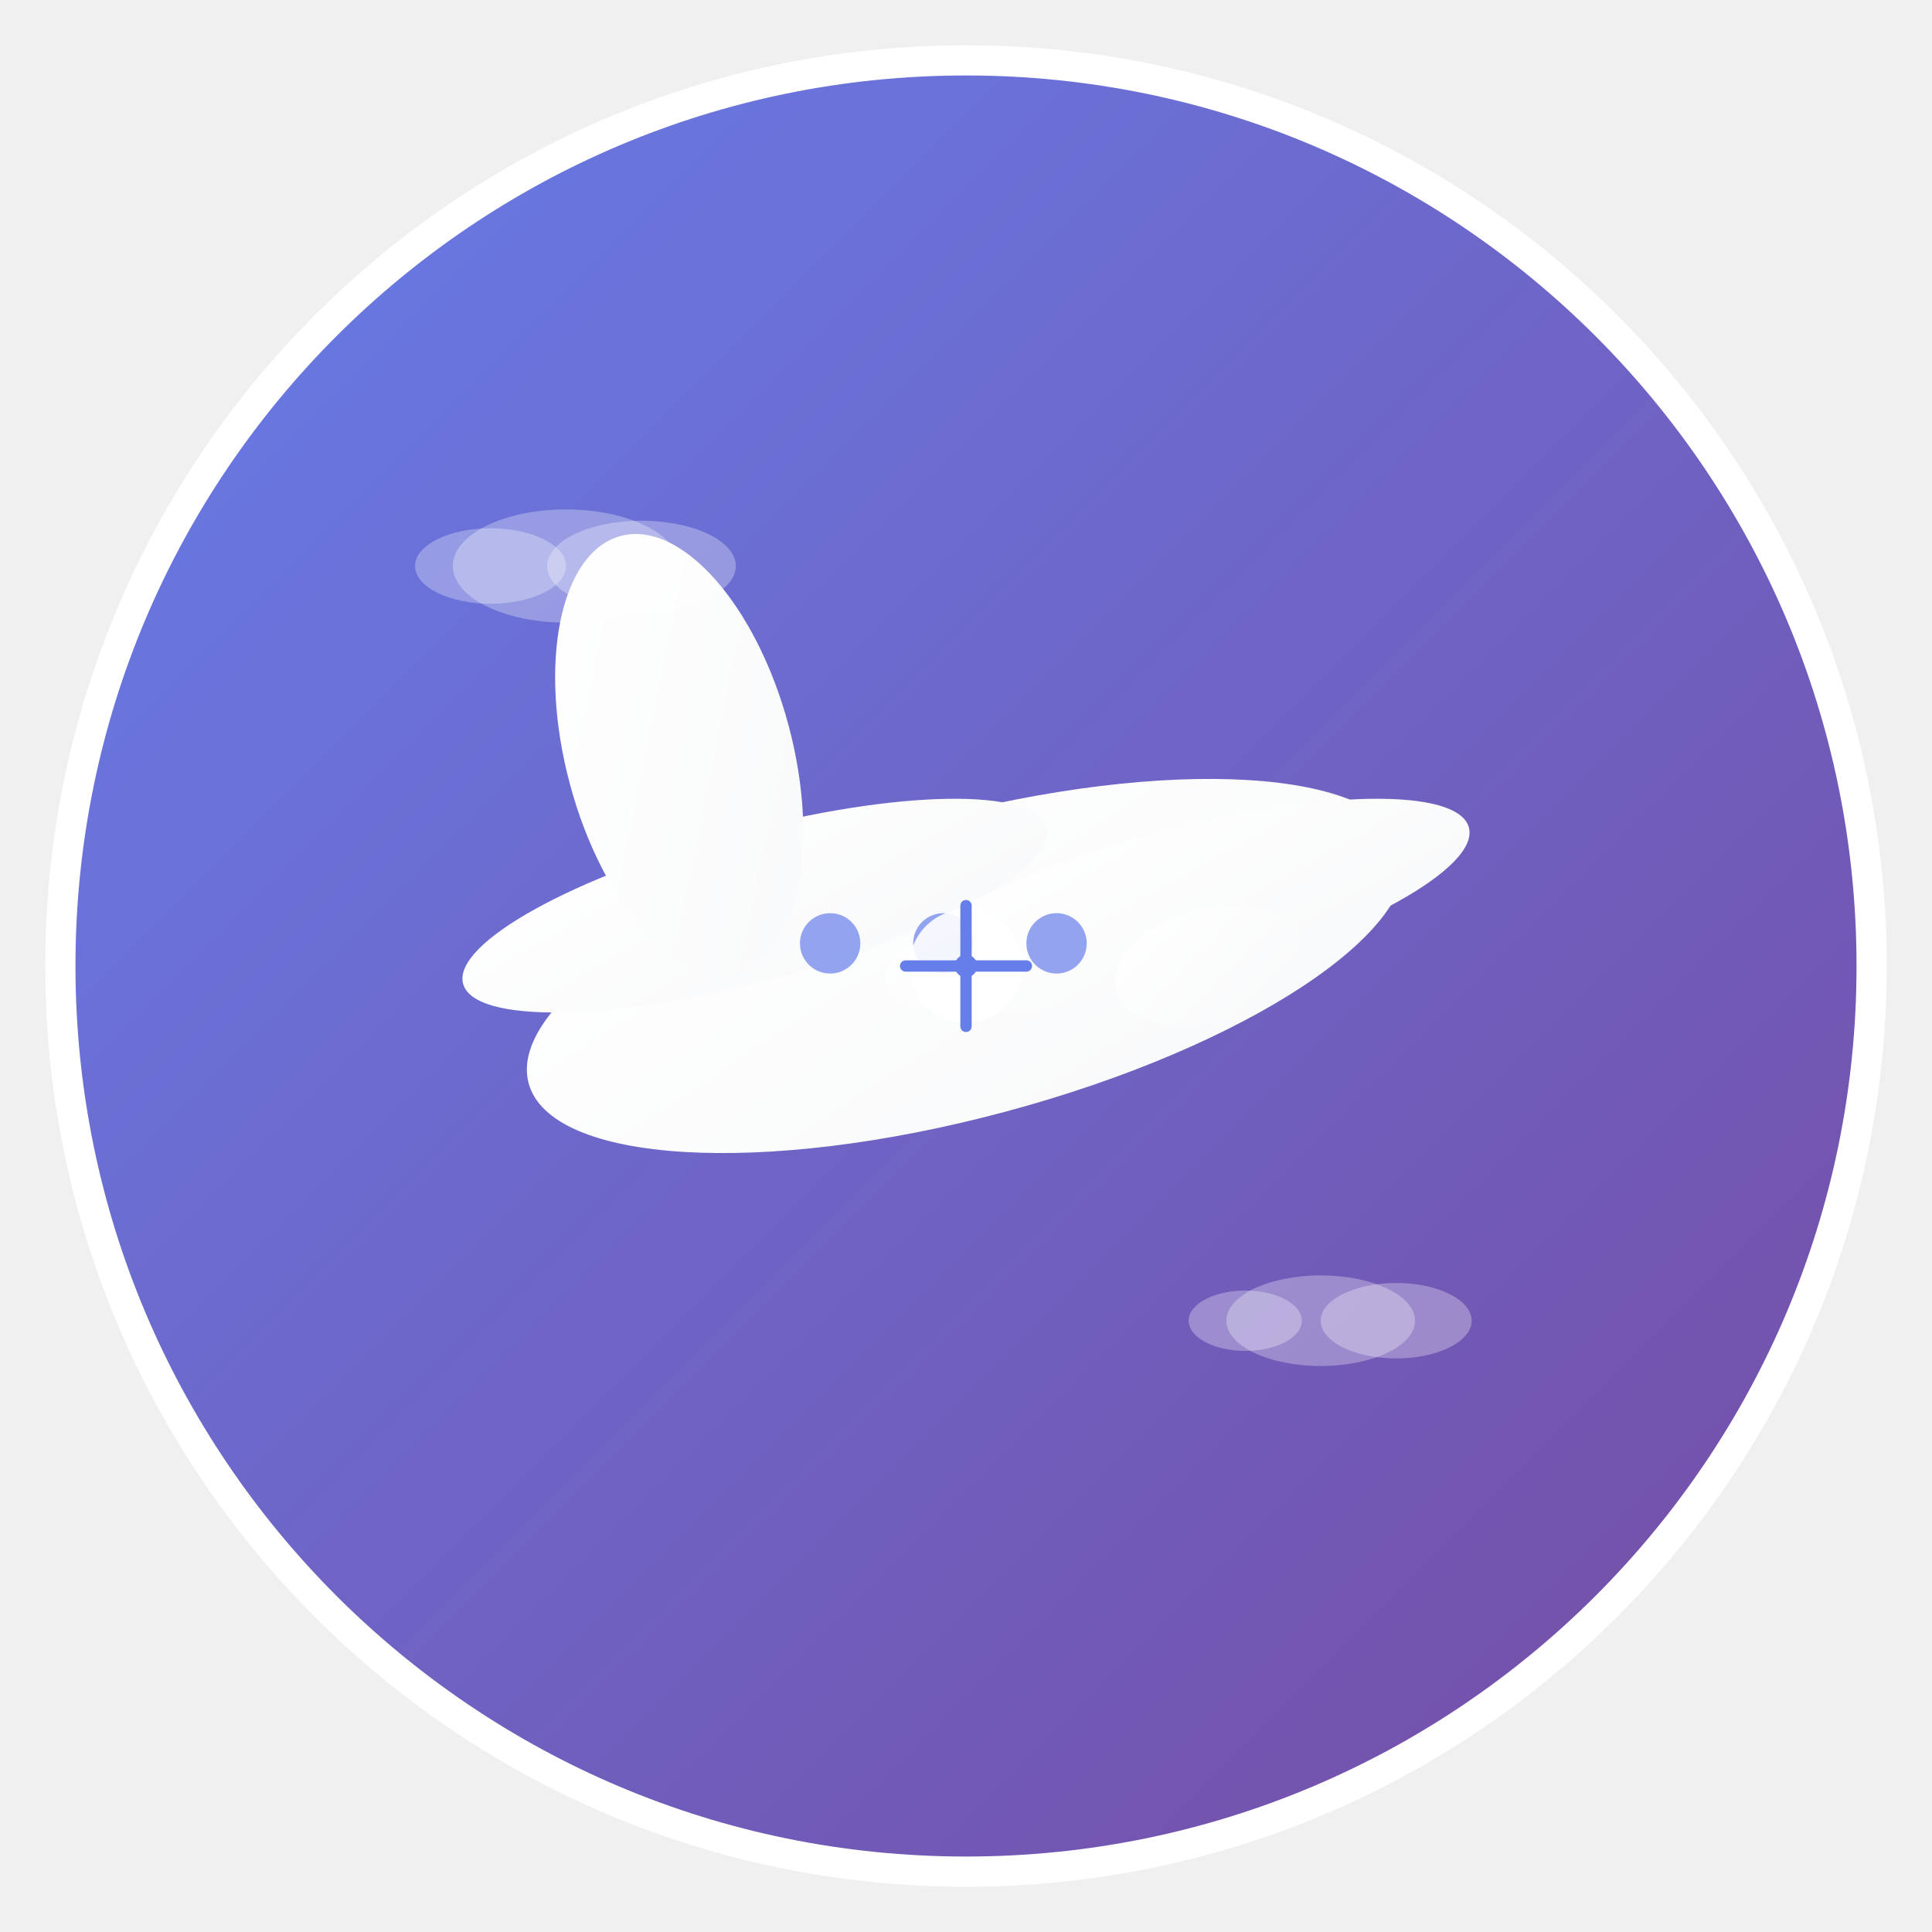
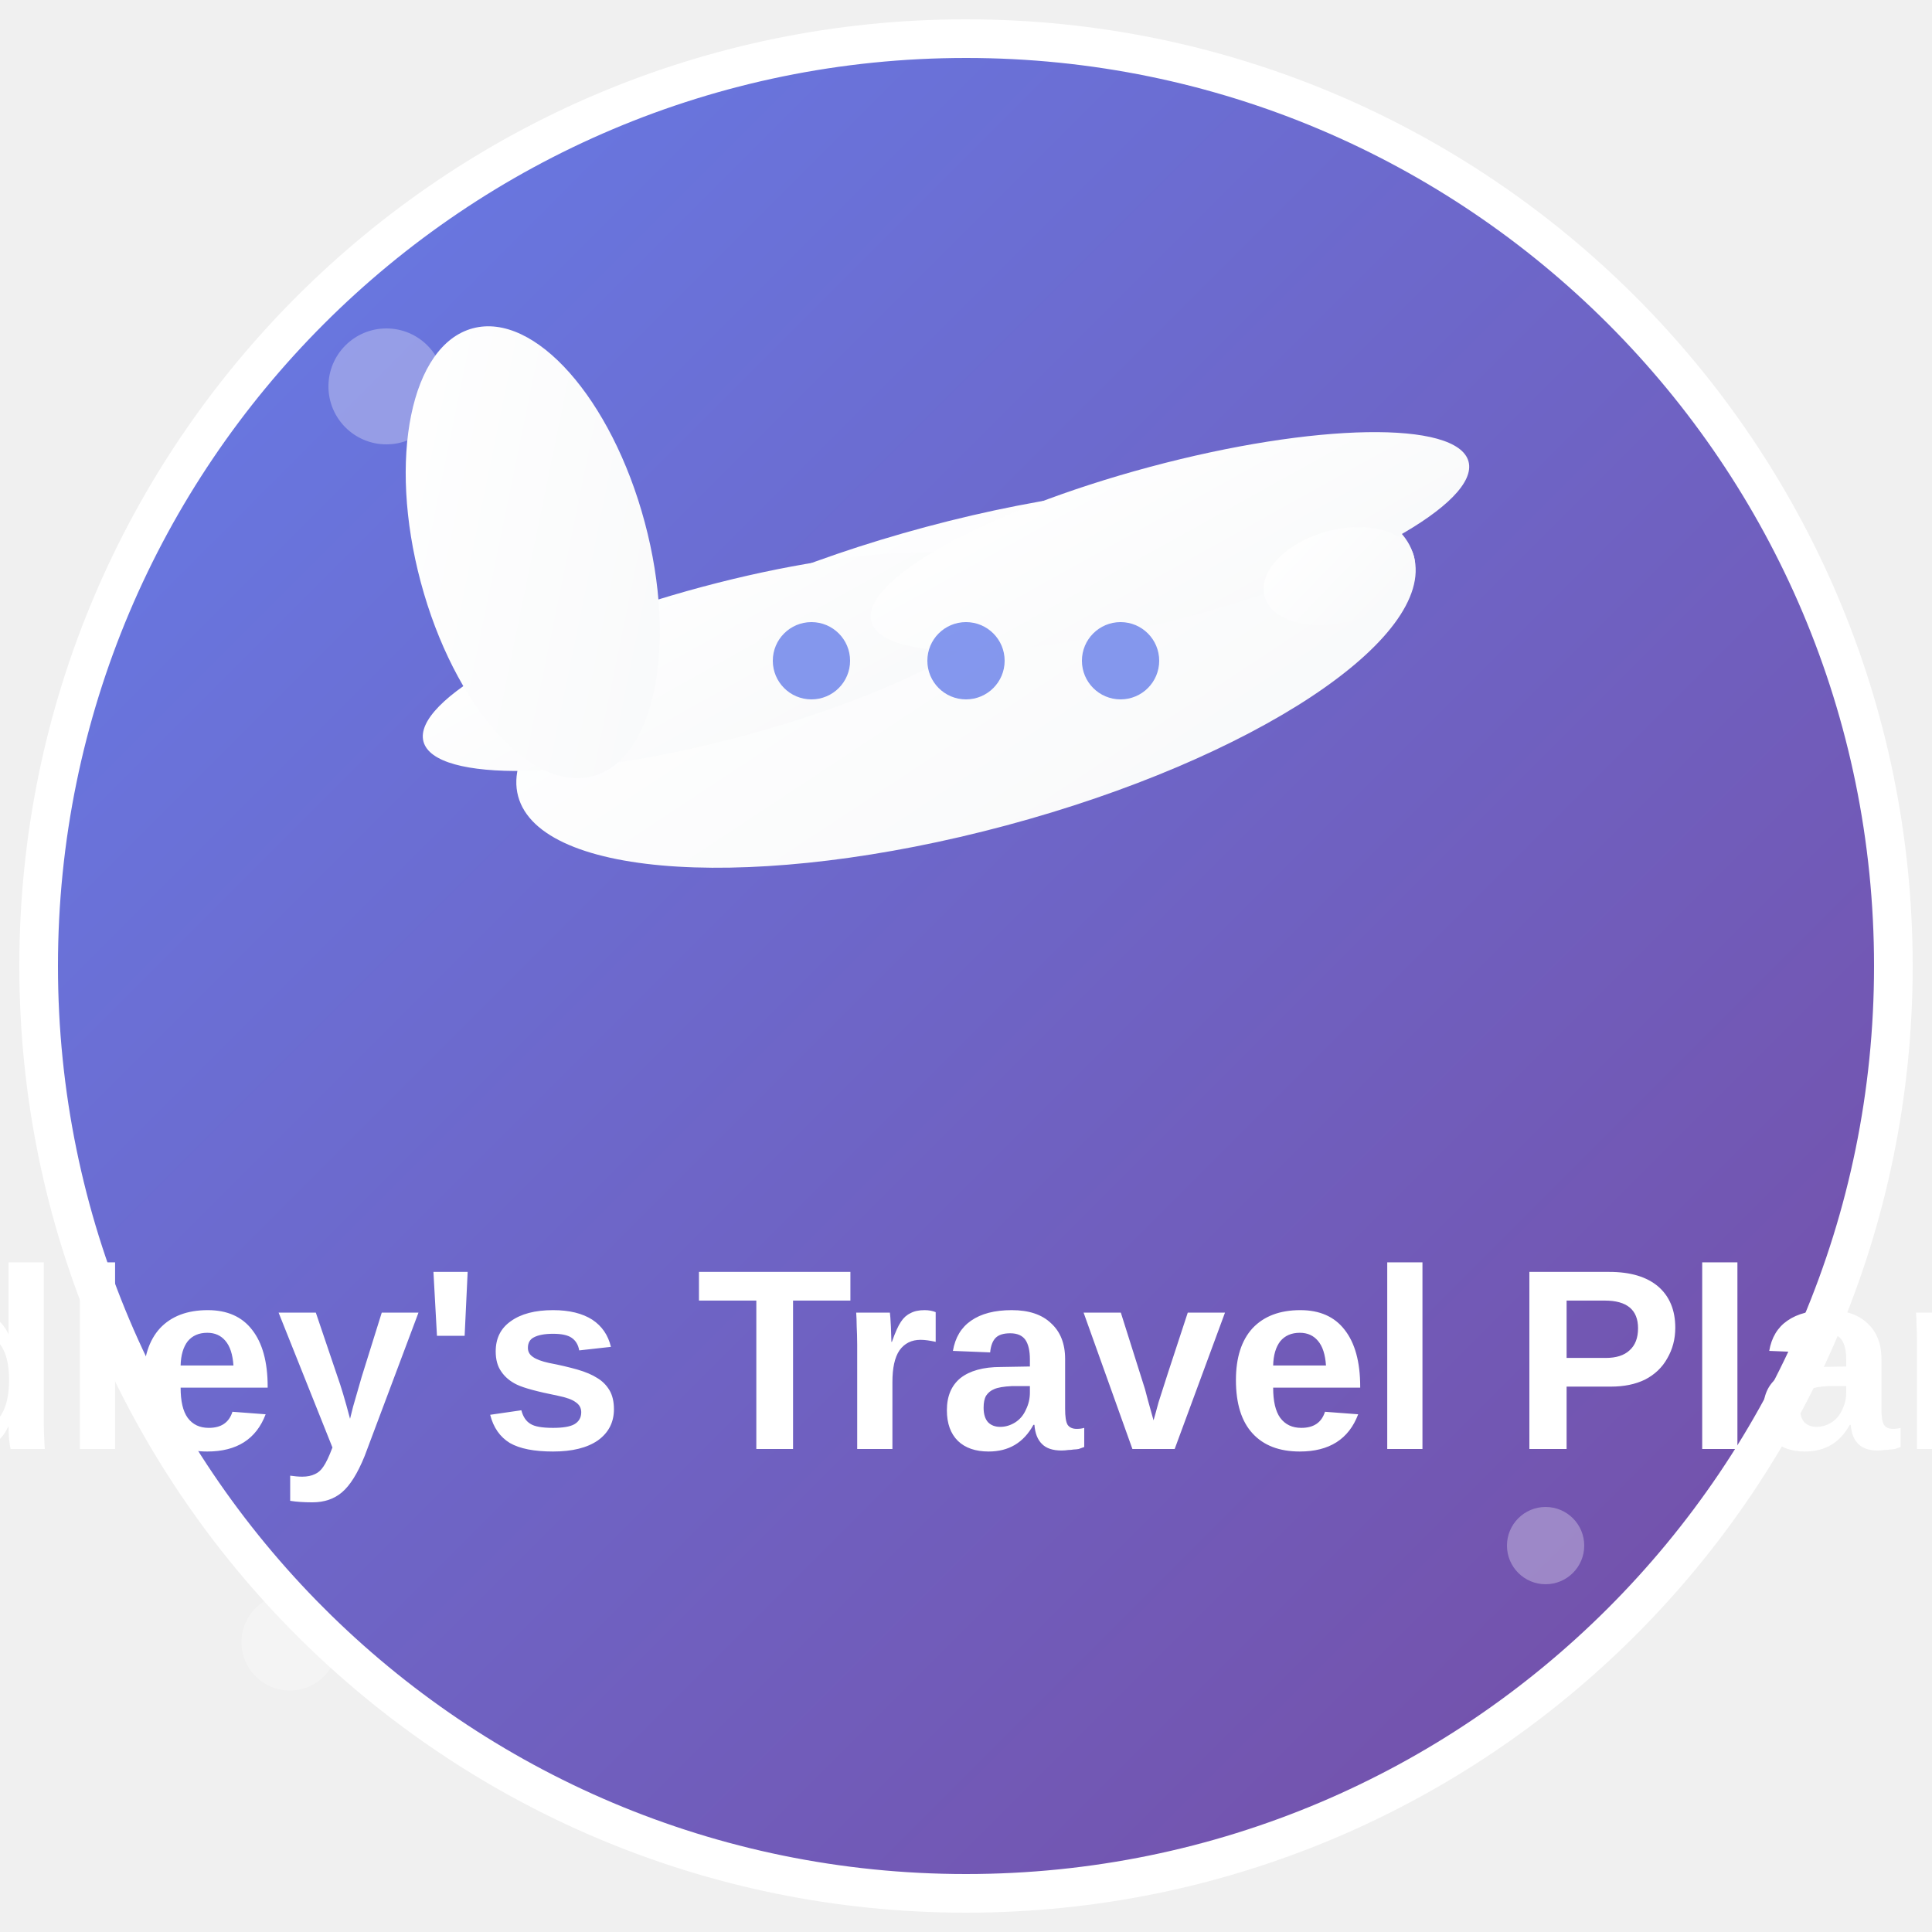
- <svg xmlns="http://www.w3.org/2000/svg" width="60" height="60" viewBox="0 0 512 512">
+ <svg xmlns="http://www.w3.org/2000/svg" width="60" height="60" viewBox="0 0 60 60">
  <defs>
    <linearGradient id="bg" x1="0%" y1="0%" x2="100%" y2="100%">
      <stop offset="0%" style="stop-color:#667eea;stop-opacity:1" />
      <stop offset="100%" style="stop-color:#764ba2;stop-opacity:1" />
    </linearGradient>
    <linearGradient id="plane" x1="0%" y1="0%" x2="100%" y2="100%">
      <stop offset="0%" style="stop-color:#ffffff;stop-opacity:1" />
      <stop offset="100%" style="stop-color:#f8f9fa;stop-opacity:1" />
    </linearGradient>
  </defs>
-   <circle cx="256" cy="256" r="240" fill="url(#bg)" stroke="#ffffff" stroke-width="8" />
-   <ellipse cx="256" cy="256" rx="120" ry="40" fill="url(#plane)" transform="rotate(-15 256 256)" />
-   <ellipse cx="200" cy="240" rx="80" ry="20" fill="url(#plane)" transform="rotate(-15 200 240)" />
-   <ellipse cx="312" cy="240" rx="80" ry="20" fill="url(#plane)" transform="rotate(-15 312 240)" />
-   <ellipse cx="180" cy="200" rx="30" ry="60" fill="url(#plane)" transform="rotate(-15 180 200)" />
-   <ellipse cx="320" cy="256" rx="25" ry="15" fill="url(#plane)" transform="rotate(-15 320 256)" />
-   <circle cx="220" cy="250" r="8" fill="#667eea" opacity="0.7" />
-   <circle cx="250" cy="250" r="8" fill="#667eea" opacity="0.7" />
-   <circle cx="280" cy="250" r="8" fill="#667eea" opacity="0.7" />
-   <ellipse cx="150" cy="150" rx="30" ry="15" fill="rgba(255,255,255,0.3)" />
-   <ellipse cx="170" cy="150" rx="25" ry="12" fill="rgba(255,255,255,0.3)" />
-   <ellipse cx="130" cy="150" rx="20" ry="10" fill="rgba(255,255,255,0.3)" />
-   <ellipse cx="350" cy="350" rx="25" ry="12" fill="rgba(255,255,255,0.3)" />
-   <ellipse cx="370" cy="350" rx="20" ry="10" fill="rgba(255,255,255,0.3)" />
-   <ellipse cx="330" cy="350" rx="15" ry="8" fill="rgba(255,255,255,0.3)" />
-   <circle cx="256" cy="256" r="15" fill="#ffffff" opacity="0.9" />
-   <line x1="256" y1="240" x2="256" y2="272" stroke="#667eea" stroke-width="3" stroke-linecap="round" />
-   <line x1="240" y1="256" x2="272" y2="256" stroke="#667eea" stroke-width="3" stroke-linecap="round" />
-   <circle cx="256" cy="256" r="3" fill="#667eea" />
+   <circle cx="30" cy="30" r="28.8" fill="url(#bg)" stroke="#ffffff" stroke-width="1.2" />
+   <g transform="translate(30, 21)">
+     <ellipse cx="0" cy="0" rx="14.4" ry="4.8" fill="url(#plane)" transform="rotate(-15)" />
+     <ellipse cx="-7.2" cy="-2.4" rx="9.6" ry="2.4" fill="url(#plane)" transform="rotate(-15)" />
+     <ellipse cx="7.2" cy="-2.4" rx="9.6" ry="2.4" fill="url(#plane)" transform="rotate(-15)" />
+     <ellipse cx="-12" cy="-7.2" rx="3.6" ry="7.2" fill="url(#plane)" transform="rotate(-15)" />
+     <ellipse cx="12" cy="0" rx="2.4" ry="1.44" fill="url(#plane)" transform="rotate(-15)" />
+     <circle cx="-4.8" cy="-0.48" r="1.2" fill="#667eea" opacity="0.8" />
+     <circle cx="0" cy="-0.48" r="1.2" fill="#667eea" opacity="0.8" />
+     <circle cx="4.8" cy="-0.48" r="1.2" fill="#667eea" opacity="0.8" />
+   </g>
+   <text x="30" y="45" text-anchor="middle" font-family="Arial, sans-serif" font-size="8" font-weight="bold" fill="white">
+     Bradley's Travel Planner
+   </text>
+   <circle cx="12" cy="12" r="1.8" fill="rgba(255,255,255,0.3)" />
+   <circle cx="48" cy="48" r="1.2" fill="rgba(255,255,255,0.3)" />
+   <circle cx="9" cy="51" r="1.5" fill="rgba(255,255,255,0.3)" />
</svg>
